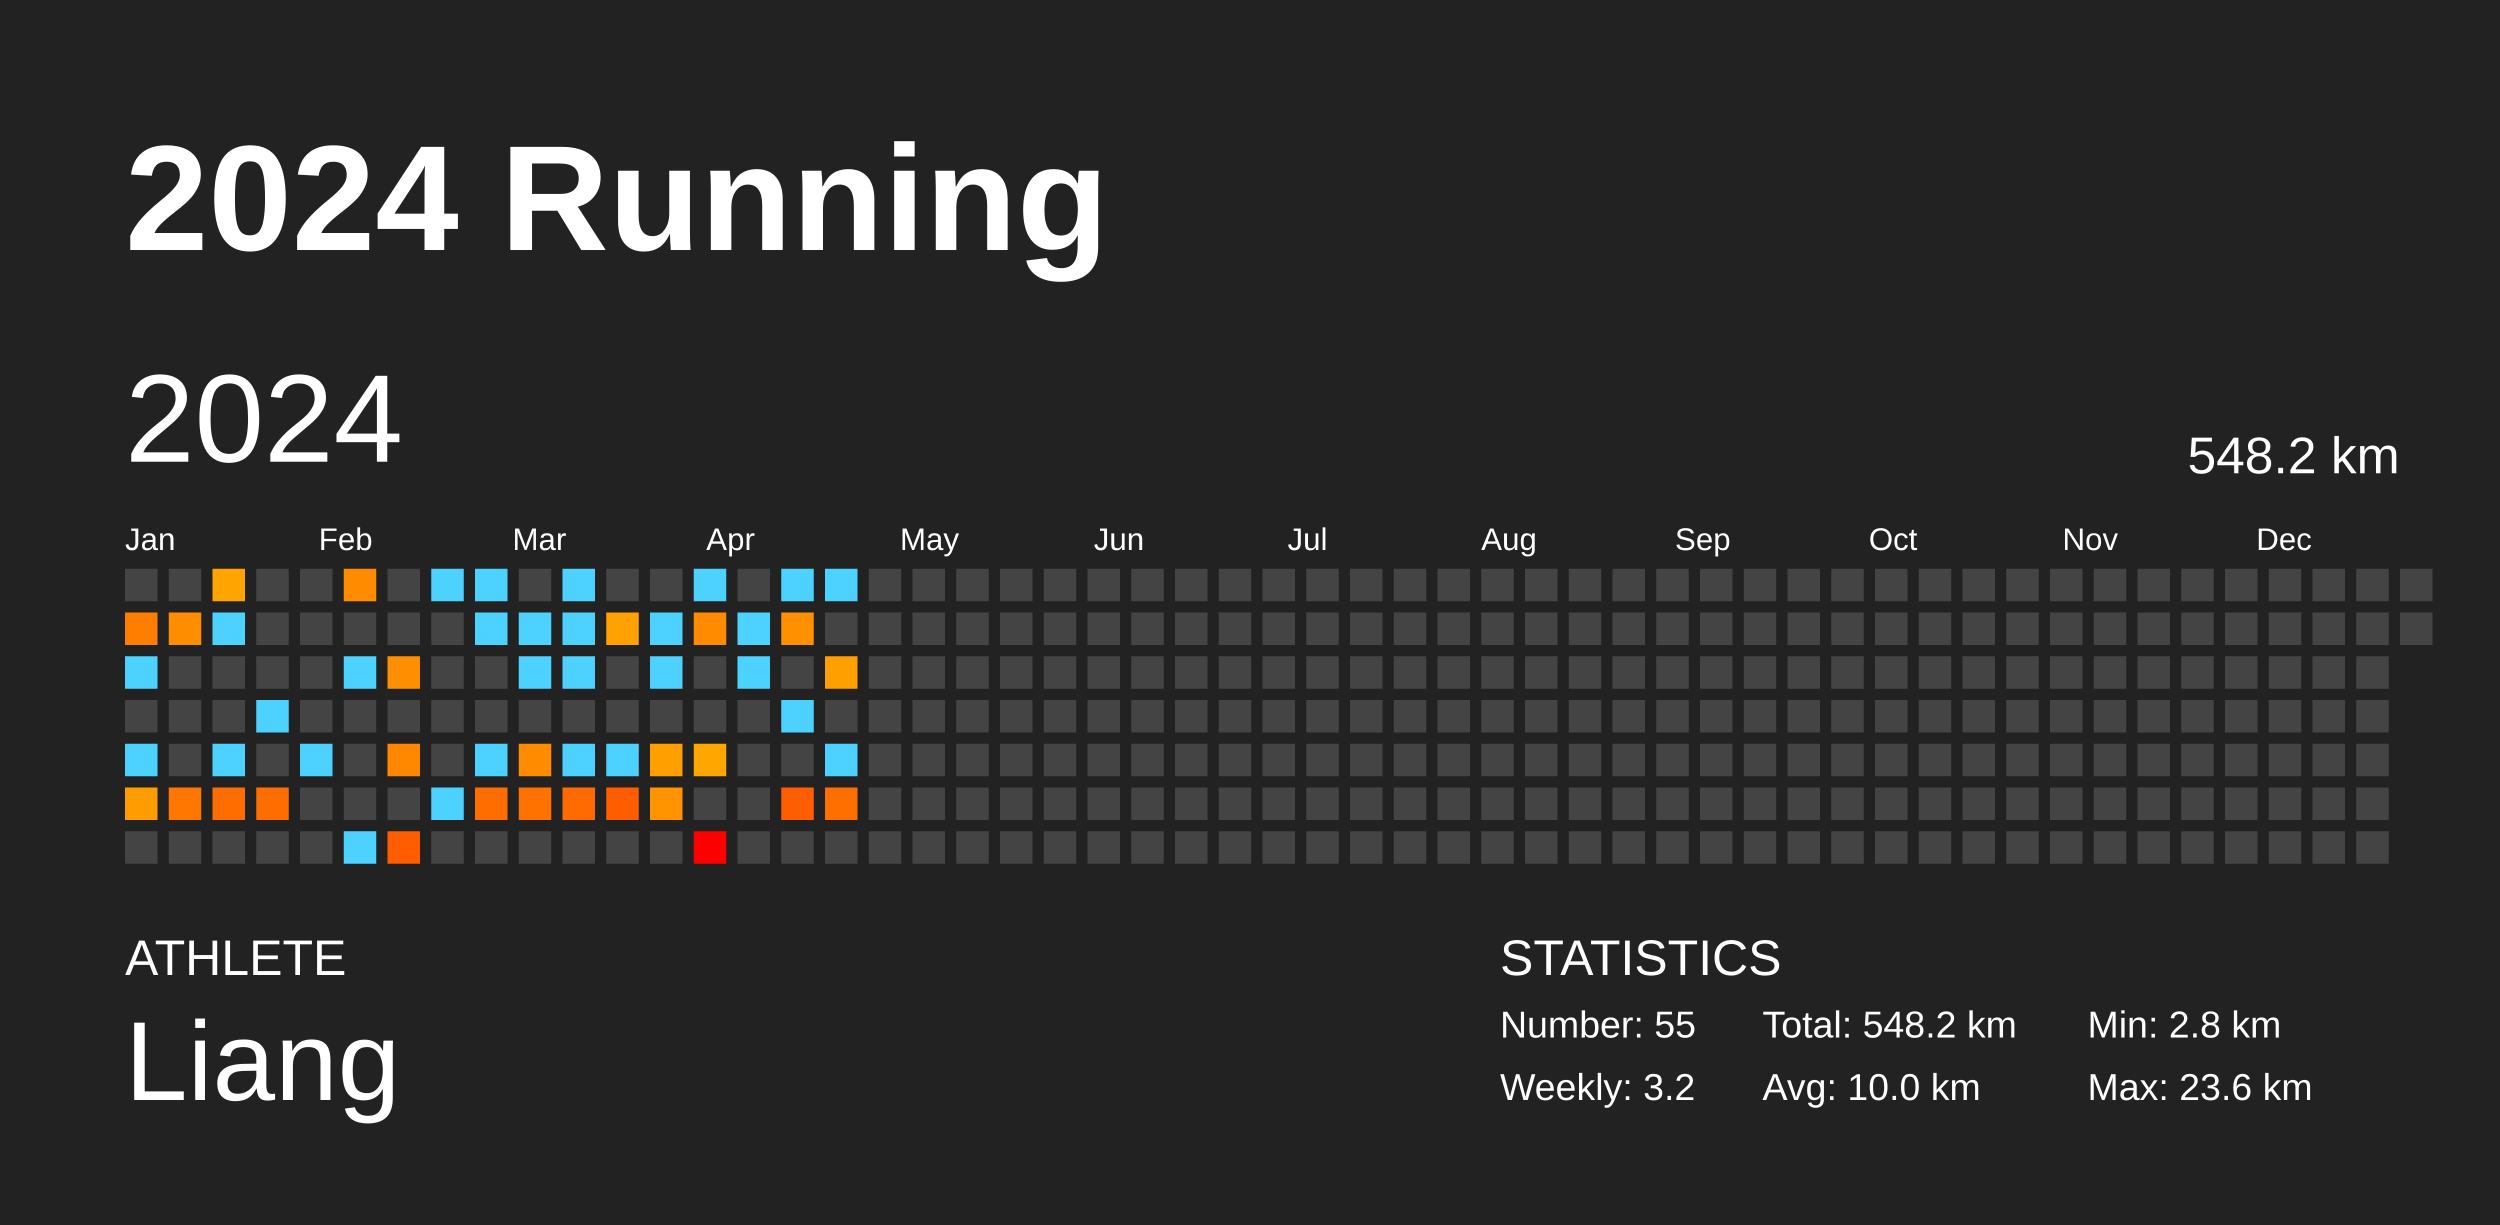
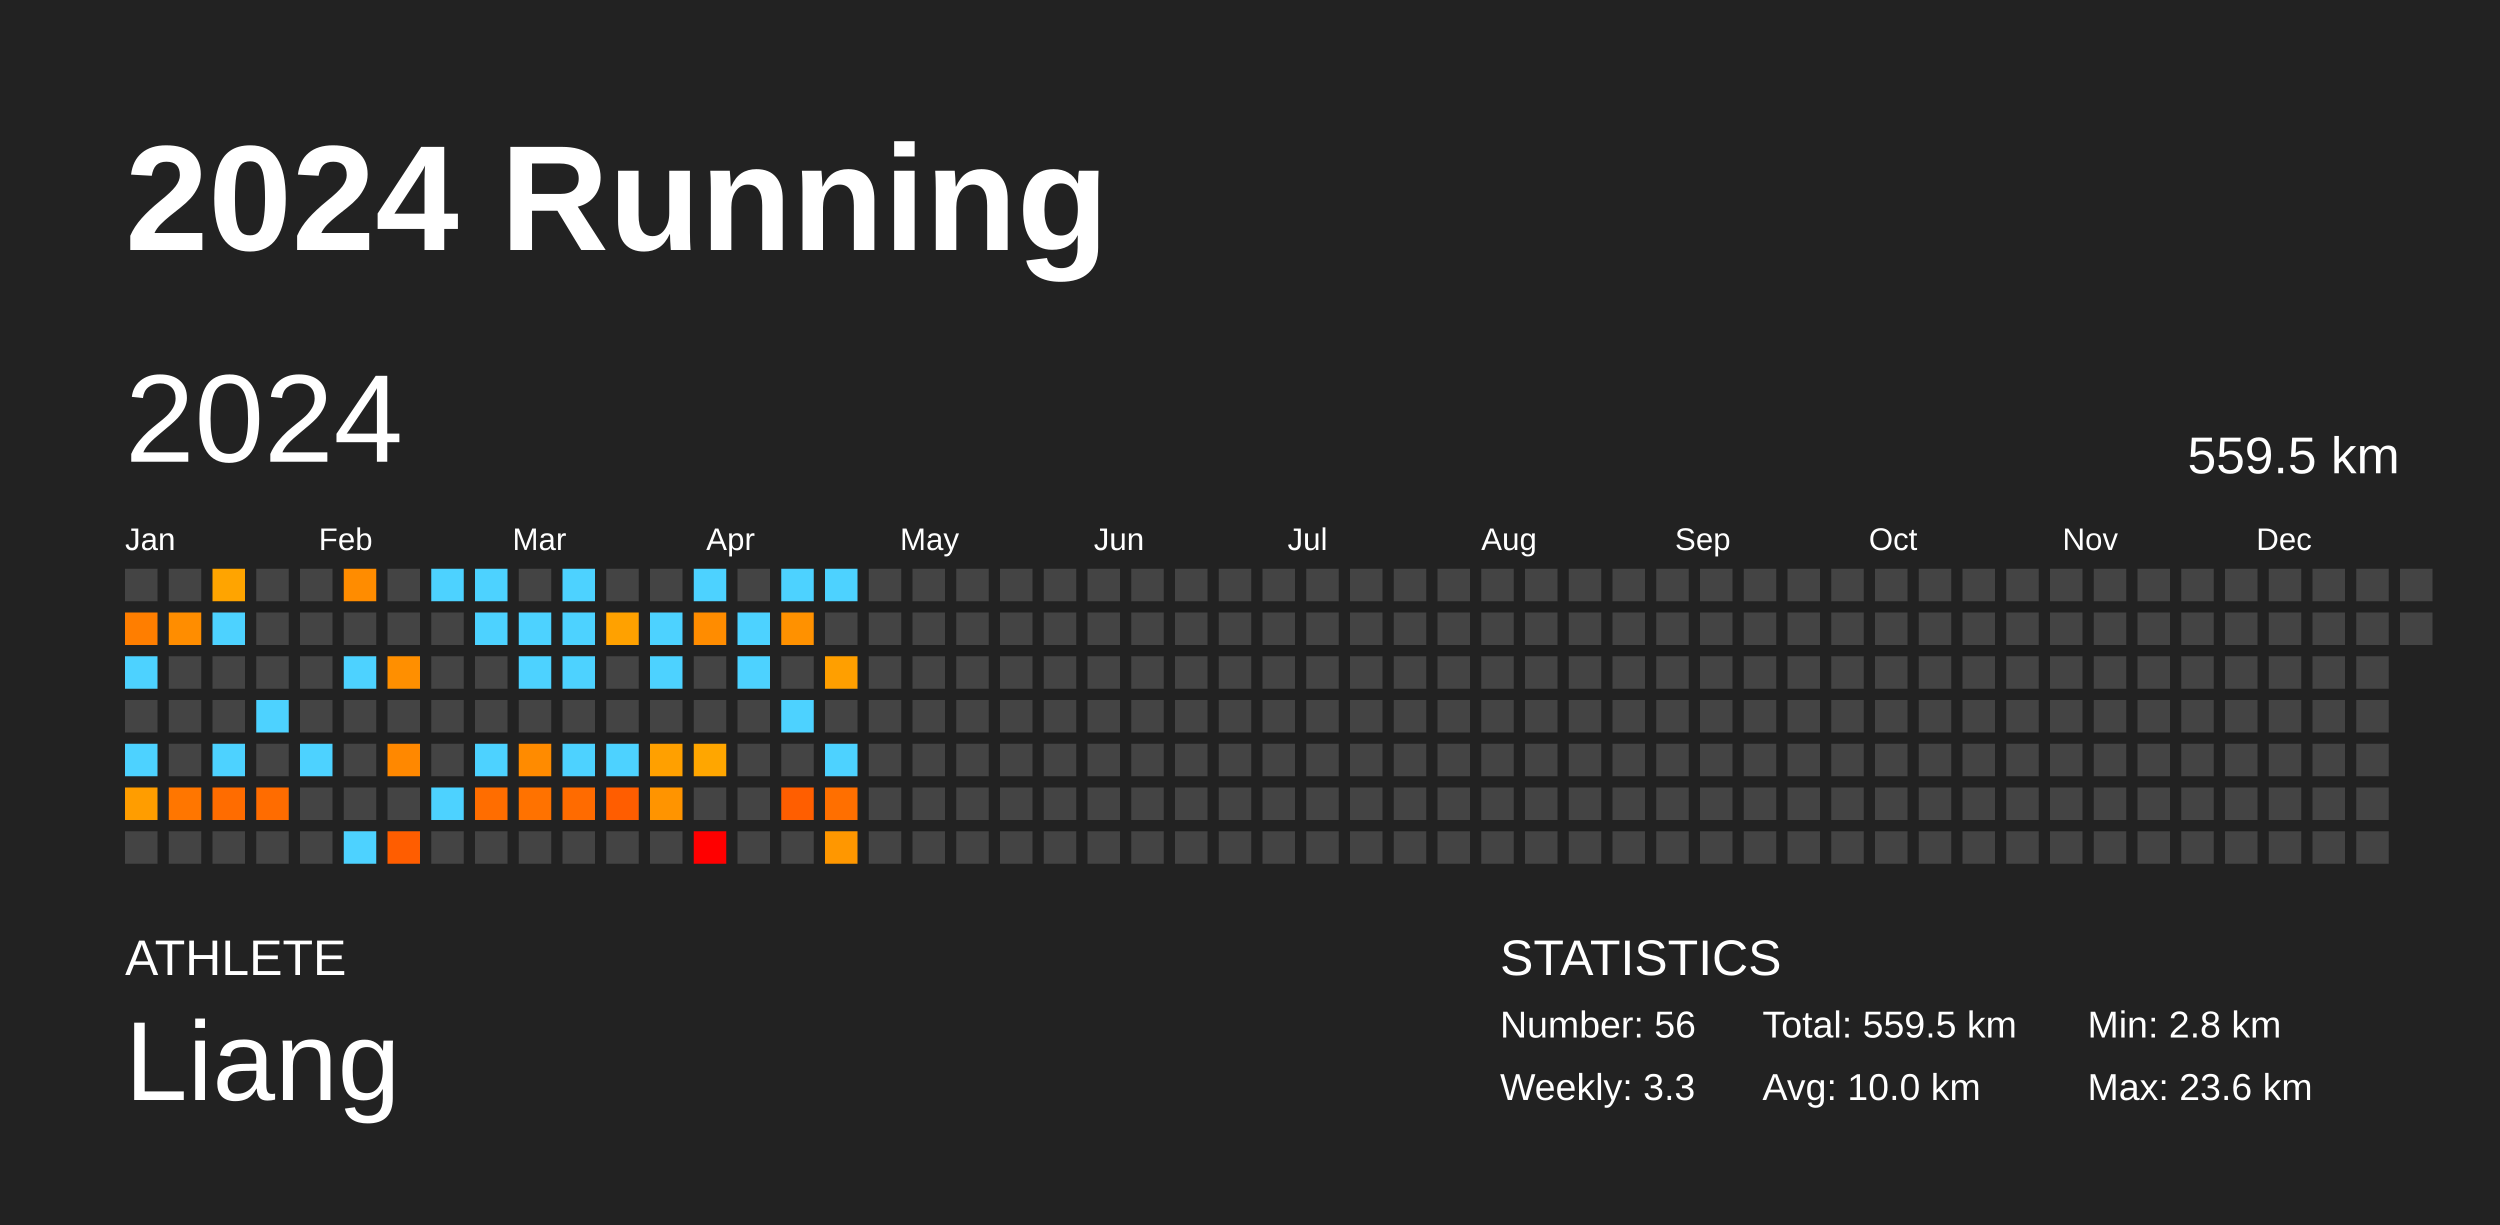
<svg xmlns="http://www.w3.org/2000/svg" baseProfile="full" height="98mm" version="1.1" viewBox="0,0,200,98" width="200mm">
  <defs />
  <rect fill="#222222" height="98" width="200" x="0" y="0" />
  <text fill="#FFFFFF" style="font-size:12px; font-family:Arial; font-weight:bold;" x="10" y="20">2024 Running</text>
  <text fill="#FFFFFF" style="font-size:4px; font-family:Arial" x="10" y="78">ATHLETE</text>
  <text fill="#FFFFFF" style="font-size:9px; font-family:Arial" x="10" y="88">Liang</text>
  <text fill="#FFFFFF" style="font-size:4px; font-family:Arial" x="120" y="78">STATISTICS</text>
-   <text fill="#FFFFFF" style="font-size:3px; font-family:Arial" x="120" y="83">Number: 55</text>
-   <text fill="#FFFFFF" style="font-size:3px; font-family:Arial" x="120" y="88">Weekly: 3.2</text>
-   <text fill="#FFFFFF" style="font-size:3px; font-family:Arial" x="141" y="83">Total: 548.2 km</text>
+   <text fill="#FFFFFF" style="font-size:3px; font-family:Arial" x="120" y="83">Number: 56</text>
+   <text fill="#FFFFFF" style="font-size:3px; font-family:Arial" x="120" y="88">Weekly: 3.3</text>
+   <text fill="#FFFFFF" style="font-size:3px; font-family:Arial" x="141" y="83">Total: 559.5 km</text>
  <text fill="#FFFFFF" style="font-size:3px; font-family:Arial" x="141" y="88">Avg: 10.0 km</text>
  <text fill="#FFFFFF" style="font-size:3px; font-family:Arial" x="167" y="83">Min: 2.8 km</text>
  <text fill="#FFFFFF" style="font-size:3px; font-family:Arial" x="167" y="88">Max: 23.6 km</text>
  <text dominant-baseline="hanging" fill="#FFFFFF" style="font-size:10.0px; font-family:Arial;" x="10" y="30">2024</text>
-   <text dominant-baseline="hanging" fill="#FFFFFF" style="font-size:4.125px; font-family:Arial;" x="175" y="35">548.2 km</text>
+   <text dominant-baseline="hanging" fill="#FFFFFF" style="font-size:4.125px; font-family:Arial;" x="175" y="35">559.5 km</text>
  <text fill="#FFFFFF" style="font-size:2.5px; font-family:Arial" x="10.0" y="44">Jan</text>
  <text fill="#FFFFFF" style="font-size:2.5px; font-family:Arial" x="25.5" y="44">Feb</text>
  <text fill="#FFFFFF" style="font-size:2.5px; font-family:Arial" x="41.0" y="44">Mar</text>
  <text fill="#FFFFFF" style="font-size:2.5px; font-family:Arial" x="56.5" y="44">Apr</text>
  <text fill="#FFFFFF" style="font-size:2.5px; font-family:Arial" x="72.0" y="44">May</text>
  <text fill="#FFFFFF" style="font-size:2.5px; font-family:Arial" x="87.5" y="44">Jun</text>
  <text fill="#FFFFFF" style="font-size:2.5px; font-family:Arial" x="103.0" y="44">Jul</text>
  <text fill="#FFFFFF" style="font-size:2.5px; font-family:Arial" x="118.5" y="44">Aug</text>
  <text fill="#FFFFFF" style="font-size:2.5px; font-family:Arial" x="134.0" y="44">Sep</text>
  <text fill="#FFFFFF" style="font-size:2.5px; font-family:Arial" x="149.5" y="44">Oct</text>
  <text fill="#FFFFFF" style="font-size:2.5px; font-family:Arial" x="165.0" y="44">Nov</text>
  <text fill="#FFFFFF" style="font-size:2.5px; font-family:Arial" x="180.5" y="44">Dec</text>
  <rect fill="#444444" height="2.6" width="2.6" x="10.0" y="45.5" />
  <rect fill="#ff7e00" height="2.6" width="2.6" x="10.0" y="49.0" />
  <rect fill="#4dd2ff" height="2.6" width="2.6" x="10.0" y="52.5" />
  <rect fill="#444444" height="2.6" width="2.6" x="10.0" y="56.0" />
  <rect fill="#4dd2ff" height="2.6" width="2.6" x="10.0" y="59.5" />
  <rect fill="#ff9d00" height="2.6" width="2.6" x="10.0" y="63.0" />
  <rect fill="#444444" height="2.6" width="2.6" x="10.0" y="66.5" />
  <rect fill="#444444" height="2.6" width="2.6" x="13.5" y="45.5" />
  <rect fill="#ff8d00" height="2.6" width="2.6" x="13.5" y="49.0" />
  <rect fill="#444444" height="2.6" width="2.6" x="13.5" y="52.5" />
  <rect fill="#444444" height="2.6" width="2.6" x="13.5" y="56.0" />
  <rect fill="#444444" height="2.6" width="2.6" x="13.5" y="59.5" />
  <rect fill="#ff7600" height="2.6" width="2.6" x="13.5" y="63.0" />
  <rect fill="#444444" height="2.6" width="2.6" x="13.5" y="66.5" />
  <rect fill="#ffa400" height="2.6" width="2.6" x="17.0" y="45.5" />
  <rect fill="#4dd2ff" height="2.6" width="2.6" x="17.0" y="49.0" />
  <rect fill="#444444" height="2.6" width="2.6" x="17.0" y="52.5" />
  <rect fill="#444444" height="2.6" width="2.6" x="17.0" y="56.0" />
  <rect fill="#4dd2ff" height="2.6" width="2.6" x="17.0" y="59.5" />
  <rect fill="#ff6c00" height="2.6" width="2.6" x="17.0" y="63.0" />
  <rect fill="#444444" height="2.6" width="2.6" x="17.0" y="66.5" />
  <rect fill="#444444" height="2.6" width="2.6" x="20.5" y="45.5" />
  <rect fill="#444444" height="2.6" width="2.6" x="20.5" y="49.0" />
  <rect fill="#444444" height="2.6" width="2.6" x="20.5" y="52.5" />
  <rect fill="#4dd2ff" height="2.6" width="2.6" x="20.5" y="56.0" />
  <rect fill="#444444" height="2.6" width="2.6" x="20.5" y="59.5" />
  <rect fill="#ff6c00" height="2.6" width="2.6" x="20.5" y="63.0" />
  <rect fill="#444444" height="2.6" width="2.6" x="20.5" y="66.5" />
  <rect fill="#444444" height="2.6" width="2.6" x="24.0" y="45.5" />
  <rect fill="#444444" height="2.6" width="2.6" x="24.0" y="49.0" />
  <rect fill="#444444" height="2.6" width="2.6" x="24.0" y="52.5" />
  <rect fill="#444444" height="2.6" width="2.6" x="24.0" y="56.0" />
  <rect fill="#4dd2ff" height="2.6" width="2.6" x="24.0" y="59.5" />
  <rect fill="#444444" height="2.6" width="2.6" x="24.0" y="63.0" />
  <rect fill="#444444" height="2.6" width="2.6" x="24.0" y="66.5" />
  <rect fill="#ff8c00" height="2.6" width="2.6" x="27.5" y="45.5" />
  <rect fill="#444444" height="2.6" width="2.6" x="27.5" y="49.0" />
  <rect fill="#4dd2ff" height="2.6" width="2.6" x="27.5" y="52.5" />
  <rect fill="#444444" height="2.6" width="2.6" x="27.5" y="56.0" />
  <rect fill="#444444" height="2.6" width="2.6" x="27.5" y="59.5" />
  <rect fill="#444444" height="2.6" width="2.6" x="27.5" y="63.0" />
  <rect fill="#4dd2ff" height="2.6" width="2.6" x="27.5" y="66.5" />
  <rect fill="#444444" height="2.6" width="2.6" x="31.0" y="45.5" />
  <rect fill="#444444" height="2.6" width="2.6" x="31.0" y="49.0" />
  <rect fill="#ff8f00" height="2.6" width="2.6" x="31.0" y="52.5" />
  <rect fill="#444444" height="2.6" width="2.6" x="31.0" y="56.0" />
  <rect fill="#ff8800" height="2.6" width="2.6" x="31.0" y="59.5" />
  <rect fill="#444444" height="2.6" width="2.6" x="31.0" y="63.0" />
  <rect fill="#ff5d00" height="2.6" width="2.6" x="31.0" y="66.5" />
  <rect fill="#4dd2ff" height="2.6" width="2.6" x="34.5" y="45.5" />
  <rect fill="#444444" height="2.6" width="2.6" x="34.5" y="49.0" />
  <rect fill="#444444" height="2.6" width="2.6" x="34.5" y="52.5" />
  <rect fill="#444444" height="2.6" width="2.6" x="34.5" y="56.0" />
  <rect fill="#444444" height="2.6" width="2.6" x="34.5" y="59.5" />
  <rect fill="#4dd2ff" height="2.6" width="2.6" x="34.5" y="63.0" />
  <rect fill="#444444" height="2.6" width="2.6" x="34.5" y="66.5" />
  <rect fill="#4dd2ff" height="2.6" width="2.6" x="38.0" y="45.5" />
  <rect fill="#4dd2ff" height="2.6" width="2.6" x="38.0" y="49.0" />
  <rect fill="#444444" height="2.6" width="2.6" x="38.0" y="52.5" />
  <rect fill="#444444" height="2.6" width="2.6" x="38.0" y="56.0" />
  <rect fill="#4dd2ff" height="2.6" width="2.6" x="38.0" y="59.5" />
  <rect fill="#ff6d00" height="2.6" width="2.6" x="38.0" y="63.0" />
  <rect fill="#444444" height="2.6" width="2.6" x="38.0" y="66.5" />
  <rect fill="#444444" height="2.6" width="2.6" x="41.5" y="45.5" />
  <rect fill="#4dd2ff" height="2.6" width="2.6" x="41.5" y="49.0" />
  <rect fill="#4dd2ff" height="2.6" width="2.6" x="41.5" y="52.5" />
  <rect fill="#444444" height="2.6" width="2.6" x="41.5" y="56.0" />
  <rect fill="#ff8b00" height="2.6" width="2.6" x="41.5" y="59.5" />
  <rect fill="#ff7200" height="2.6" width="2.6" x="41.5" y="63.0" />
  <rect fill="#444444" height="2.6" width="2.6" x="41.5" y="66.5" />
  <rect fill="#4dd2ff" height="2.6" width="2.6" x="45.0" y="45.5" />
  <rect fill="#4dd2ff" height="2.6" width="2.6" x="45.0" y="49.0" />
  <rect fill="#4dd2ff" height="2.6" width="2.6" x="45.0" y="52.5" />
  <rect fill="#444444" height="2.6" width="2.6" x="45.0" y="56.0" />
  <rect fill="#4dd2ff" height="2.6" width="2.6" x="45.0" y="59.5" />
  <rect fill="#ff6b00" height="2.6" width="2.6" x="45.0" y="63.0" />
  <rect fill="#444444" height="2.6" width="2.6" x="45.0" y="66.5" />
  <rect fill="#444444" height="2.6" width="2.6" x="48.5" y="45.5" />
  <rect fill="#ffa100" height="2.6" width="2.6" x="48.5" y="49.0" />
  <rect fill="#444444" height="2.6" width="2.6" x="48.5" y="52.5" />
  <rect fill="#444444" height="2.6" width="2.6" x="48.5" y="56.0" />
  <rect fill="#4dd2ff" height="2.6" width="2.6" x="48.5" y="59.5" />
  <rect fill="#ff5d00" height="2.6" width="2.6" x="48.5" y="63.0" />
  <rect fill="#444444" height="2.6" width="2.6" x="48.5" y="66.5" />
  <rect fill="#444444" height="2.6" width="2.6" x="52.0" y="45.5" />
  <rect fill="#4dd2ff" height="2.6" width="2.6" x="52.0" y="49.0" />
  <rect fill="#4dd2ff" height="2.6" width="2.6" x="52.0" y="52.5" />
  <rect fill="#444444" height="2.6" width="2.6" x="52.0" y="56.0" />
  <rect fill="#ffa000" height="2.6" width="2.6" x="52.0" y="59.5" />
  <rect fill="#ff9400" height="2.6" width="2.6" x="52.0" y="63.0" />
  <rect fill="#444444" height="2.6" width="2.6" x="52.0" y="66.5" />
  <rect fill="#4dd2ff" height="2.6" width="2.6" x="55.5" y="45.5" />
  <rect fill="#ff8c00" height="2.6" width="2.6" x="55.5" y="49.0" />
  <rect fill="#444444" height="2.6" width="2.6" x="55.5" y="52.5" />
  <rect fill="#444444" height="2.6" width="2.6" x="55.5" y="56.0" />
  <rect fill="#ffa600" height="2.6" width="2.6" x="55.5" y="59.5" />
  <rect fill="#444444" height="2.6" width="2.6" x="55.5" y="63.0" />
  <rect fill="red" height="2.6" width="2.6" x="55.5" y="66.5" />
  <rect fill="#444444" height="2.6" width="2.6" x="59.0" y="45.5" />
  <rect fill="#4dd2ff" height="2.6" width="2.6" x="59.0" y="49.0" />
  <rect fill="#4dd2ff" height="2.6" width="2.6" x="59.0" y="52.5" />
  <rect fill="#444444" height="2.6" width="2.6" x="59.0" y="56.0" />
  <rect fill="#444444" height="2.6" width="2.6" x="59.0" y="59.5" />
  <rect fill="#444444" height="2.6" width="2.6" x="59.0" y="63.0" />
  <rect fill="#444444" height="2.6" width="2.6" x="59.0" y="66.5" />
  <rect fill="#4dd2ff" height="2.6" width="2.6" x="62.5" y="45.5" />
  <rect fill="#ff9100" height="2.6" width="2.6" x="62.5" y="49.0" />
  <rect fill="#444444" height="2.6" width="2.6" x="62.5" y="52.5" />
  <rect fill="#4dd2ff" height="2.6" width="2.6" x="62.5" y="56.0" />
  <rect fill="#444444" height="2.6" width="2.6" x="62.5" y="59.5" />
  <rect fill="#ff5e00" height="2.6" width="2.6" x="62.5" y="63.0" />
  <rect fill="#444444" height="2.6" width="2.6" x="62.5" y="66.5" />
  <rect fill="#4dd2ff" height="2.6" width="2.6" x="66.0" y="45.5" />
  <rect fill="#444444" height="2.6" width="2.6" x="66.0" y="49.0" />
  <rect fill="#ff9f00" height="2.6" width="2.6" x="66.0" y="52.5" />
  <rect fill="#444444" height="2.6" width="2.6" x="66.0" y="56.0" />
  <rect fill="#4dd2ff" height="2.6" width="2.6" x="66.0" y="59.5" />
  <rect fill="#ff6f00" height="2.6" width="2.6" x="66.0" y="63.0" />
-   <rect fill="#444444" height="2.6" width="2.6" x="66.0" y="66.5" />
+   <rect fill="#ff9700" height="2.6" width="2.6" x="66.0" y="66.5" />
  <rect fill="#444444" height="2.6" width="2.6" x="69.5" y="45.5" />
  <rect fill="#444444" height="2.6" width="2.6" x="69.5" y="49.0" />
  <rect fill="#444444" height="2.6" width="2.6" x="69.5" y="52.5" />
  <rect fill="#444444" height="2.6" width="2.6" x="69.5" y="56.0" />
  <rect fill="#444444" height="2.6" width="2.6" x="69.5" y="59.5" />
  <rect fill="#444444" height="2.6" width="2.6" x="69.5" y="63.0" />
  <rect fill="#444444" height="2.6" width="2.6" x="69.5" y="66.5" />
  <rect fill="#444444" height="2.6" width="2.6" x="73.0" y="45.5" />
  <rect fill="#444444" height="2.6" width="2.6" x="73.0" y="49.0" />
  <rect fill="#444444" height="2.6" width="2.6" x="73.0" y="52.5" />
  <rect fill="#444444" height="2.6" width="2.6" x="73.0" y="56.0" />
  <rect fill="#444444" height="2.6" width="2.6" x="73.0" y="59.5" />
  <rect fill="#444444" height="2.6" width="2.6" x="73.0" y="63.0" />
  <rect fill="#444444" height="2.6" width="2.6" x="73.0" y="66.5" />
  <rect fill="#444444" height="2.6" width="2.6" x="76.5" y="45.5" />
  <rect fill="#444444" height="2.6" width="2.6" x="76.5" y="49.0" />
  <rect fill="#444444" height="2.6" width="2.6" x="76.5" y="52.5" />
  <rect fill="#444444" height="2.6" width="2.6" x="76.5" y="56.0" />
  <rect fill="#444444" height="2.6" width="2.6" x="76.5" y="59.5" />
  <rect fill="#444444" height="2.6" width="2.6" x="76.5" y="63.0" />
  <rect fill="#444444" height="2.6" width="2.6" x="76.5" y="66.5" />
  <rect fill="#444444" height="2.6" width="2.6" x="80.0" y="45.5" />
  <rect fill="#444444" height="2.6" width="2.6" x="80.0" y="49.0" />
  <rect fill="#444444" height="2.6" width="2.6" x="80.0" y="52.5" />
  <rect fill="#444444" height="2.6" width="2.6" x="80.0" y="56.0" />
  <rect fill="#444444" height="2.6" width="2.6" x="80.0" y="59.5" />
  <rect fill="#444444" height="2.6" width="2.6" x="80.0" y="63.0" />
  <rect fill="#444444" height="2.6" width="2.6" x="80.0" y="66.5" />
  <rect fill="#444444" height="2.6" width="2.6" x="83.5" y="45.5" />
  <rect fill="#444444" height="2.6" width="2.6" x="83.5" y="49.0" />
  <rect fill="#444444" height="2.6" width="2.6" x="83.5" y="52.5" />
  <rect fill="#444444" height="2.6" width="2.6" x="83.5" y="56.0" />
  <rect fill="#444444" height="2.6" width="2.6" x="83.5" y="59.5" />
  <rect fill="#444444" height="2.6" width="2.6" x="83.5" y="63.0" />
  <rect fill="#444444" height="2.6" width="2.6" x="83.5" y="66.5" />
  <rect fill="#444444" height="2.6" width="2.6" x="87.0" y="45.5" />
  <rect fill="#444444" height="2.6" width="2.6" x="87.0" y="49.0" />
  <rect fill="#444444" height="2.6" width="2.6" x="87.0" y="52.5" />
  <rect fill="#444444" height="2.6" width="2.6" x="87.0" y="56.0" />
  <rect fill="#444444" height="2.6" width="2.6" x="87.0" y="59.5" />
  <rect fill="#444444" height="2.6" width="2.6" x="87.0" y="63.0" />
  <rect fill="#444444" height="2.6" width="2.6" x="87.0" y="66.5" />
  <rect fill="#444444" height="2.6" width="2.6" x="90.5" y="45.5" />
  <rect fill="#444444" height="2.6" width="2.6" x="90.5" y="49.0" />
  <rect fill="#444444" height="2.6" width="2.6" x="90.5" y="52.5" />
  <rect fill="#444444" height="2.6" width="2.6" x="90.5" y="56.0" />
  <rect fill="#444444" height="2.6" width="2.6" x="90.5" y="59.5" />
  <rect fill="#444444" height="2.6" width="2.6" x="90.5" y="63.0" />
  <rect fill="#444444" height="2.6" width="2.6" x="90.5" y="66.5" />
  <rect fill="#444444" height="2.6" width="2.6" x="94.0" y="45.5" />
  <rect fill="#444444" height="2.6" width="2.6" x="94.0" y="49.0" />
  <rect fill="#444444" height="2.6" width="2.6" x="94.0" y="52.5" />
  <rect fill="#444444" height="2.6" width="2.6" x="94.0" y="56.0" />
  <rect fill="#444444" height="2.6" width="2.6" x="94.0" y="59.5" />
  <rect fill="#444444" height="2.6" width="2.6" x="94.0" y="63.0" />
  <rect fill="#444444" height="2.6" width="2.6" x="94.0" y="66.5" />
  <rect fill="#444444" height="2.6" width="2.6" x="97.5" y="45.5" />
  <rect fill="#444444" height="2.6" width="2.6" x="97.5" y="49.0" />
  <rect fill="#444444" height="2.6" width="2.6" x="97.5" y="52.5" />
  <rect fill="#444444" height="2.6" width="2.6" x="97.5" y="56.0" />
  <rect fill="#444444" height="2.6" width="2.6" x="97.5" y="59.5" />
  <rect fill="#444444" height="2.6" width="2.6" x="97.5" y="63.0" />
  <rect fill="#444444" height="2.6" width="2.6" x="97.5" y="66.5" />
  <rect fill="#444444" height="2.6" width="2.6" x="101.0" y="45.5" />
  <rect fill="#444444" height="2.6" width="2.6" x="101.0" y="49.0" />
  <rect fill="#444444" height="2.6" width="2.6" x="101.0" y="52.5" />
  <rect fill="#444444" height="2.6" width="2.6" x="101.0" y="56.0" />
  <rect fill="#444444" height="2.6" width="2.6" x="101.0" y="59.5" />
  <rect fill="#444444" height="2.6" width="2.6" x="101.0" y="63.0" />
  <rect fill="#444444" height="2.6" width="2.6" x="101.0" y="66.5" />
  <rect fill="#444444" height="2.6" width="2.6" x="104.5" y="45.5" />
  <rect fill="#444444" height="2.6" width="2.6" x="104.5" y="49.0" />
  <rect fill="#444444" height="2.6" width="2.6" x="104.5" y="52.5" />
  <rect fill="#444444" height="2.6" width="2.6" x="104.5" y="56.0" />
  <rect fill="#444444" height="2.6" width="2.6" x="104.5" y="59.5" />
  <rect fill="#444444" height="2.6" width="2.6" x="104.5" y="63.0" />
  <rect fill="#444444" height="2.6" width="2.6" x="104.5" y="66.5" />
  <rect fill="#444444" height="2.6" width="2.6" x="108.0" y="45.5" />
  <rect fill="#444444" height="2.6" width="2.6" x="108.0" y="49.0" />
  <rect fill="#444444" height="2.6" width="2.6" x="108.0" y="52.5" />
  <rect fill="#444444" height="2.6" width="2.6" x="108.0" y="56.0" />
  <rect fill="#444444" height="2.6" width="2.6" x="108.0" y="59.5" />
  <rect fill="#444444" height="2.6" width="2.6" x="108.0" y="63.0" />
  <rect fill="#444444" height="2.6" width="2.6" x="108.0" y="66.5" />
  <rect fill="#444444" height="2.6" width="2.6" x="111.5" y="45.5" />
  <rect fill="#444444" height="2.6" width="2.6" x="111.5" y="49.0" />
  <rect fill="#444444" height="2.6" width="2.6" x="111.5" y="52.5" />
  <rect fill="#444444" height="2.6" width="2.6" x="111.5" y="56.0" />
  <rect fill="#444444" height="2.6" width="2.6" x="111.5" y="59.5" />
  <rect fill="#444444" height="2.6" width="2.6" x="111.5" y="63.0" />
  <rect fill="#444444" height="2.6" width="2.6" x="111.5" y="66.5" />
  <rect fill="#444444" height="2.6" width="2.6" x="115.0" y="45.5" />
  <rect fill="#444444" height="2.6" width="2.6" x="115.0" y="49.0" />
  <rect fill="#444444" height="2.6" width="2.6" x="115.0" y="52.5" />
  <rect fill="#444444" height="2.6" width="2.6" x="115.0" y="56.0" />
  <rect fill="#444444" height="2.6" width="2.6" x="115.0" y="59.5" />
  <rect fill="#444444" height="2.6" width="2.6" x="115.0" y="63.0" />
  <rect fill="#444444" height="2.6" width="2.6" x="115.0" y="66.5" />
  <rect fill="#444444" height="2.6" width="2.6" x="118.5" y="45.5" />
  <rect fill="#444444" height="2.6" width="2.6" x="118.5" y="49.0" />
  <rect fill="#444444" height="2.6" width="2.6" x="118.5" y="52.5" />
  <rect fill="#444444" height="2.6" width="2.6" x="118.5" y="56.0" />
  <rect fill="#444444" height="2.6" width="2.6" x="118.5" y="59.5" />
  <rect fill="#444444" height="2.6" width="2.6" x="118.5" y="63.0" />
  <rect fill="#444444" height="2.6" width="2.6" x="118.5" y="66.5" />
  <rect fill="#444444" height="2.6" width="2.6" x="122.0" y="45.5" />
  <rect fill="#444444" height="2.6" width="2.6" x="122.0" y="49.0" />
  <rect fill="#444444" height="2.6" width="2.6" x="122.0" y="52.5" />
  <rect fill="#444444" height="2.6" width="2.6" x="122.0" y="56.0" />
  <rect fill="#444444" height="2.6" width="2.6" x="122.0" y="59.5" />
  <rect fill="#444444" height="2.6" width="2.6" x="122.0" y="63.0" />
  <rect fill="#444444" height="2.6" width="2.6" x="122.0" y="66.5" />
  <rect fill="#444444" height="2.6" width="2.6" x="125.5" y="45.5" />
  <rect fill="#444444" height="2.6" width="2.6" x="125.5" y="49.0" />
  <rect fill="#444444" height="2.6" width="2.6" x="125.5" y="52.5" />
  <rect fill="#444444" height="2.6" width="2.6" x="125.5" y="56.0" />
  <rect fill="#444444" height="2.6" width="2.6" x="125.5" y="59.5" />
  <rect fill="#444444" height="2.6" width="2.6" x="125.5" y="63.0" />
  <rect fill="#444444" height="2.6" width="2.6" x="125.5" y="66.5" />
  <rect fill="#444444" height="2.6" width="2.6" x="129.0" y="45.5" />
  <rect fill="#444444" height="2.6" width="2.6" x="129.0" y="49.0" />
  <rect fill="#444444" height="2.6" width="2.6" x="129.0" y="52.5" />
  <rect fill="#444444" height="2.6" width="2.6" x="129.0" y="56.0" />
  <rect fill="#444444" height="2.6" width="2.6" x="129.0" y="59.5" />
  <rect fill="#444444" height="2.6" width="2.6" x="129.0" y="63.0" />
  <rect fill="#444444" height="2.6" width="2.6" x="129.0" y="66.5" />
  <rect fill="#444444" height="2.6" width="2.6" x="132.5" y="45.5" />
  <rect fill="#444444" height="2.6" width="2.6" x="132.5" y="49.0" />
  <rect fill="#444444" height="2.6" width="2.6" x="132.5" y="52.5" />
  <rect fill="#444444" height="2.6" width="2.6" x="132.5" y="56.0" />
  <rect fill="#444444" height="2.6" width="2.6" x="132.5" y="59.5" />
  <rect fill="#444444" height="2.6" width="2.6" x="132.5" y="63.0" />
  <rect fill="#444444" height="2.6" width="2.6" x="132.5" y="66.5" />
  <rect fill="#444444" height="2.6" width="2.6" x="136.0" y="45.5" />
  <rect fill="#444444" height="2.6" width="2.6" x="136.0" y="49.0" />
  <rect fill="#444444" height="2.6" width="2.6" x="136.0" y="52.5" />
  <rect fill="#444444" height="2.6" width="2.6" x="136.0" y="56.0" />
  <rect fill="#444444" height="2.6" width="2.6" x="136.0" y="59.5" />
  <rect fill="#444444" height="2.6" width="2.6" x="136.0" y="63.0" />
  <rect fill="#444444" height="2.6" width="2.6" x="136.0" y="66.5" />
  <rect fill="#444444" height="2.6" width="2.6" x="139.5" y="45.5" />
  <rect fill="#444444" height="2.6" width="2.6" x="139.5" y="49.0" />
  <rect fill="#444444" height="2.6" width="2.6" x="139.5" y="52.5" />
  <rect fill="#444444" height="2.6" width="2.6" x="139.5" y="56.0" />
  <rect fill="#444444" height="2.6" width="2.6" x="139.5" y="59.5" />
  <rect fill="#444444" height="2.6" width="2.6" x="139.5" y="63.0" />
  <rect fill="#444444" height="2.6" width="2.6" x="139.5" y="66.5" />
  <rect fill="#444444" height="2.6" width="2.6" x="143.0" y="45.5" />
  <rect fill="#444444" height="2.6" width="2.6" x="143.0" y="49.0" />
  <rect fill="#444444" height="2.6" width="2.6" x="143.0" y="52.5" />
  <rect fill="#444444" height="2.6" width="2.6" x="143.0" y="56.0" />
  <rect fill="#444444" height="2.6" width="2.6" x="143.0" y="59.5" />
  <rect fill="#444444" height="2.6" width="2.6" x="143.0" y="63.0" />
  <rect fill="#444444" height="2.6" width="2.6" x="143.0" y="66.5" />
  <rect fill="#444444" height="2.6" width="2.6" x="146.5" y="45.5" />
  <rect fill="#444444" height="2.6" width="2.6" x="146.5" y="49.0" />
  <rect fill="#444444" height="2.6" width="2.6" x="146.5" y="52.5" />
  <rect fill="#444444" height="2.6" width="2.6" x="146.5" y="56.0" />
  <rect fill="#444444" height="2.6" width="2.6" x="146.5" y="59.5" />
  <rect fill="#444444" height="2.6" width="2.6" x="146.5" y="63.0" />
  <rect fill="#444444" height="2.6" width="2.6" x="146.5" y="66.5" />
  <rect fill="#444444" height="2.6" width="2.6" x="150.0" y="45.5" />
  <rect fill="#444444" height="2.6" width="2.6" x="150.0" y="49.0" />
  <rect fill="#444444" height="2.6" width="2.6" x="150.0" y="52.5" />
  <rect fill="#444444" height="2.6" width="2.6" x="150.0" y="56.0" />
  <rect fill="#444444" height="2.6" width="2.6" x="150.0" y="59.5" />
  <rect fill="#444444" height="2.6" width="2.6" x="150.0" y="63.0" />
  <rect fill="#444444" height="2.6" width="2.6" x="150.0" y="66.5" />
  <rect fill="#444444" height="2.6" width="2.6" x="153.5" y="45.5" />
  <rect fill="#444444" height="2.6" width="2.6" x="153.5" y="49.0" />
  <rect fill="#444444" height="2.6" width="2.6" x="153.5" y="52.5" />
  <rect fill="#444444" height="2.6" width="2.6" x="153.5" y="56.0" />
  <rect fill="#444444" height="2.6" width="2.6" x="153.5" y="59.5" />
  <rect fill="#444444" height="2.6" width="2.6" x="153.5" y="63.0" />
  <rect fill="#444444" height="2.6" width="2.6" x="153.5" y="66.5" />
  <rect fill="#444444" height="2.6" width="2.6" x="157.0" y="45.5" />
  <rect fill="#444444" height="2.6" width="2.6" x="157.0" y="49.0" />
  <rect fill="#444444" height="2.6" width="2.6" x="157.0" y="52.5" />
  <rect fill="#444444" height="2.6" width="2.6" x="157.0" y="56.0" />
  <rect fill="#444444" height="2.6" width="2.6" x="157.0" y="59.5" />
  <rect fill="#444444" height="2.6" width="2.6" x="157.0" y="63.0" />
  <rect fill="#444444" height="2.6" width="2.6" x="157.0" y="66.5" />
  <rect fill="#444444" height="2.6" width="2.6" x="160.5" y="45.5" />
  <rect fill="#444444" height="2.6" width="2.6" x="160.5" y="49.0" />
  <rect fill="#444444" height="2.6" width="2.6" x="160.5" y="52.5" />
  <rect fill="#444444" height="2.6" width="2.6" x="160.5" y="56.0" />
  <rect fill="#444444" height="2.6" width="2.6" x="160.5" y="59.5" />
  <rect fill="#444444" height="2.6" width="2.6" x="160.5" y="63.0" />
  <rect fill="#444444" height="2.6" width="2.6" x="160.5" y="66.5" />
  <rect fill="#444444" height="2.6" width="2.6" x="164.0" y="45.5" />
  <rect fill="#444444" height="2.6" width="2.6" x="164.0" y="49.0" />
  <rect fill="#444444" height="2.6" width="2.6" x="164.0" y="52.5" />
  <rect fill="#444444" height="2.6" width="2.6" x="164.0" y="56.0" />
  <rect fill="#444444" height="2.6" width="2.6" x="164.0" y="59.5" />
  <rect fill="#444444" height="2.6" width="2.6" x="164.0" y="63.0" />
  <rect fill="#444444" height="2.6" width="2.6" x="164.0" y="66.5" />
  <rect fill="#444444" height="2.6" width="2.6" x="167.5" y="45.5" />
  <rect fill="#444444" height="2.6" width="2.6" x="167.5" y="49.0" />
  <rect fill="#444444" height="2.6" width="2.6" x="167.5" y="52.5" />
  <rect fill="#444444" height="2.6" width="2.6" x="167.5" y="56.0" />
  <rect fill="#444444" height="2.6" width="2.6" x="167.5" y="59.5" />
  <rect fill="#444444" height="2.6" width="2.6" x="167.5" y="63.0" />
  <rect fill="#444444" height="2.6" width="2.6" x="167.5" y="66.5" />
  <rect fill="#444444" height="2.6" width="2.6" x="171.0" y="45.5" />
  <rect fill="#444444" height="2.6" width="2.6" x="171.0" y="49.0" />
  <rect fill="#444444" height="2.6" width="2.6" x="171.0" y="52.5" />
  <rect fill="#444444" height="2.6" width="2.6" x="171.0" y="56.0" />
  <rect fill="#444444" height="2.6" width="2.6" x="171.0" y="59.5" />
  <rect fill="#444444" height="2.6" width="2.6" x="171.0" y="63.0" />
  <rect fill="#444444" height="2.6" width="2.6" x="171.0" y="66.5" />
  <rect fill="#444444" height="2.6" width="2.6" x="174.5" y="45.5" />
  <rect fill="#444444" height="2.6" width="2.6" x="174.5" y="49.0" />
  <rect fill="#444444" height="2.6" width="2.6" x="174.5" y="52.5" />
  <rect fill="#444444" height="2.6" width="2.6" x="174.5" y="56.0" />
  <rect fill="#444444" height="2.6" width="2.6" x="174.5" y="59.5" />
  <rect fill="#444444" height="2.6" width="2.6" x="174.5" y="63.0" />
  <rect fill="#444444" height="2.6" width="2.6" x="174.5" y="66.5" />
  <rect fill="#444444" height="2.6" width="2.6" x="178.0" y="45.5" />
  <rect fill="#444444" height="2.6" width="2.6" x="178.0" y="49.0" />
  <rect fill="#444444" height="2.6" width="2.6" x="178.0" y="52.5" />
  <rect fill="#444444" height="2.6" width="2.6" x="178.0" y="56.0" />
  <rect fill="#444444" height="2.6" width="2.6" x="178.0" y="59.5" />
  <rect fill="#444444" height="2.6" width="2.6" x="178.0" y="63.0" />
  <rect fill="#444444" height="2.6" width="2.6" x="178.0" y="66.5" />
  <rect fill="#444444" height="2.6" width="2.6" x="181.5" y="45.5" />
  <rect fill="#444444" height="2.6" width="2.6" x="181.5" y="49.0" />
  <rect fill="#444444" height="2.6" width="2.6" x="181.5" y="52.5" />
  <rect fill="#444444" height="2.6" width="2.6" x="181.5" y="56.0" />
  <rect fill="#444444" height="2.6" width="2.6" x="181.5" y="59.5" />
  <rect fill="#444444" height="2.6" width="2.6" x="181.5" y="63.0" />
  <rect fill="#444444" height="2.6" width="2.6" x="181.5" y="66.5" />
  <rect fill="#444444" height="2.6" width="2.6" x="185.0" y="45.5" />
  <rect fill="#444444" height="2.6" width="2.6" x="185.0" y="49.0" />
  <rect fill="#444444" height="2.6" width="2.6" x="185.0" y="52.5" />
  <rect fill="#444444" height="2.6" width="2.6" x="185.0" y="56.0" />
  <rect fill="#444444" height="2.6" width="2.6" x="185.0" y="59.5" />
  <rect fill="#444444" height="2.6" width="2.6" x="185.0" y="63.0" />
  <rect fill="#444444" height="2.6" width="2.6" x="185.0" y="66.5" />
  <rect fill="#444444" height="2.6" width="2.6" x="188.5" y="45.5" />
  <rect fill="#444444" height="2.6" width="2.6" x="188.5" y="49.0" />
  <rect fill="#444444" height="2.6" width="2.6" x="188.5" y="52.5" />
  <rect fill="#444444" height="2.6" width="2.6" x="188.5" y="56.0" />
  <rect fill="#444444" height="2.6" width="2.6" x="188.5" y="59.5" />
  <rect fill="#444444" height="2.6" width="2.6" x="188.5" y="63.0" />
  <rect fill="#444444" height="2.6" width="2.6" x="188.5" y="66.5" />
  <rect fill="#444444" height="2.6" width="2.6" x="192.0" y="45.5" />
  <rect fill="#444444" height="2.6" width="2.6" x="192.0" y="49.0" />
</svg>
